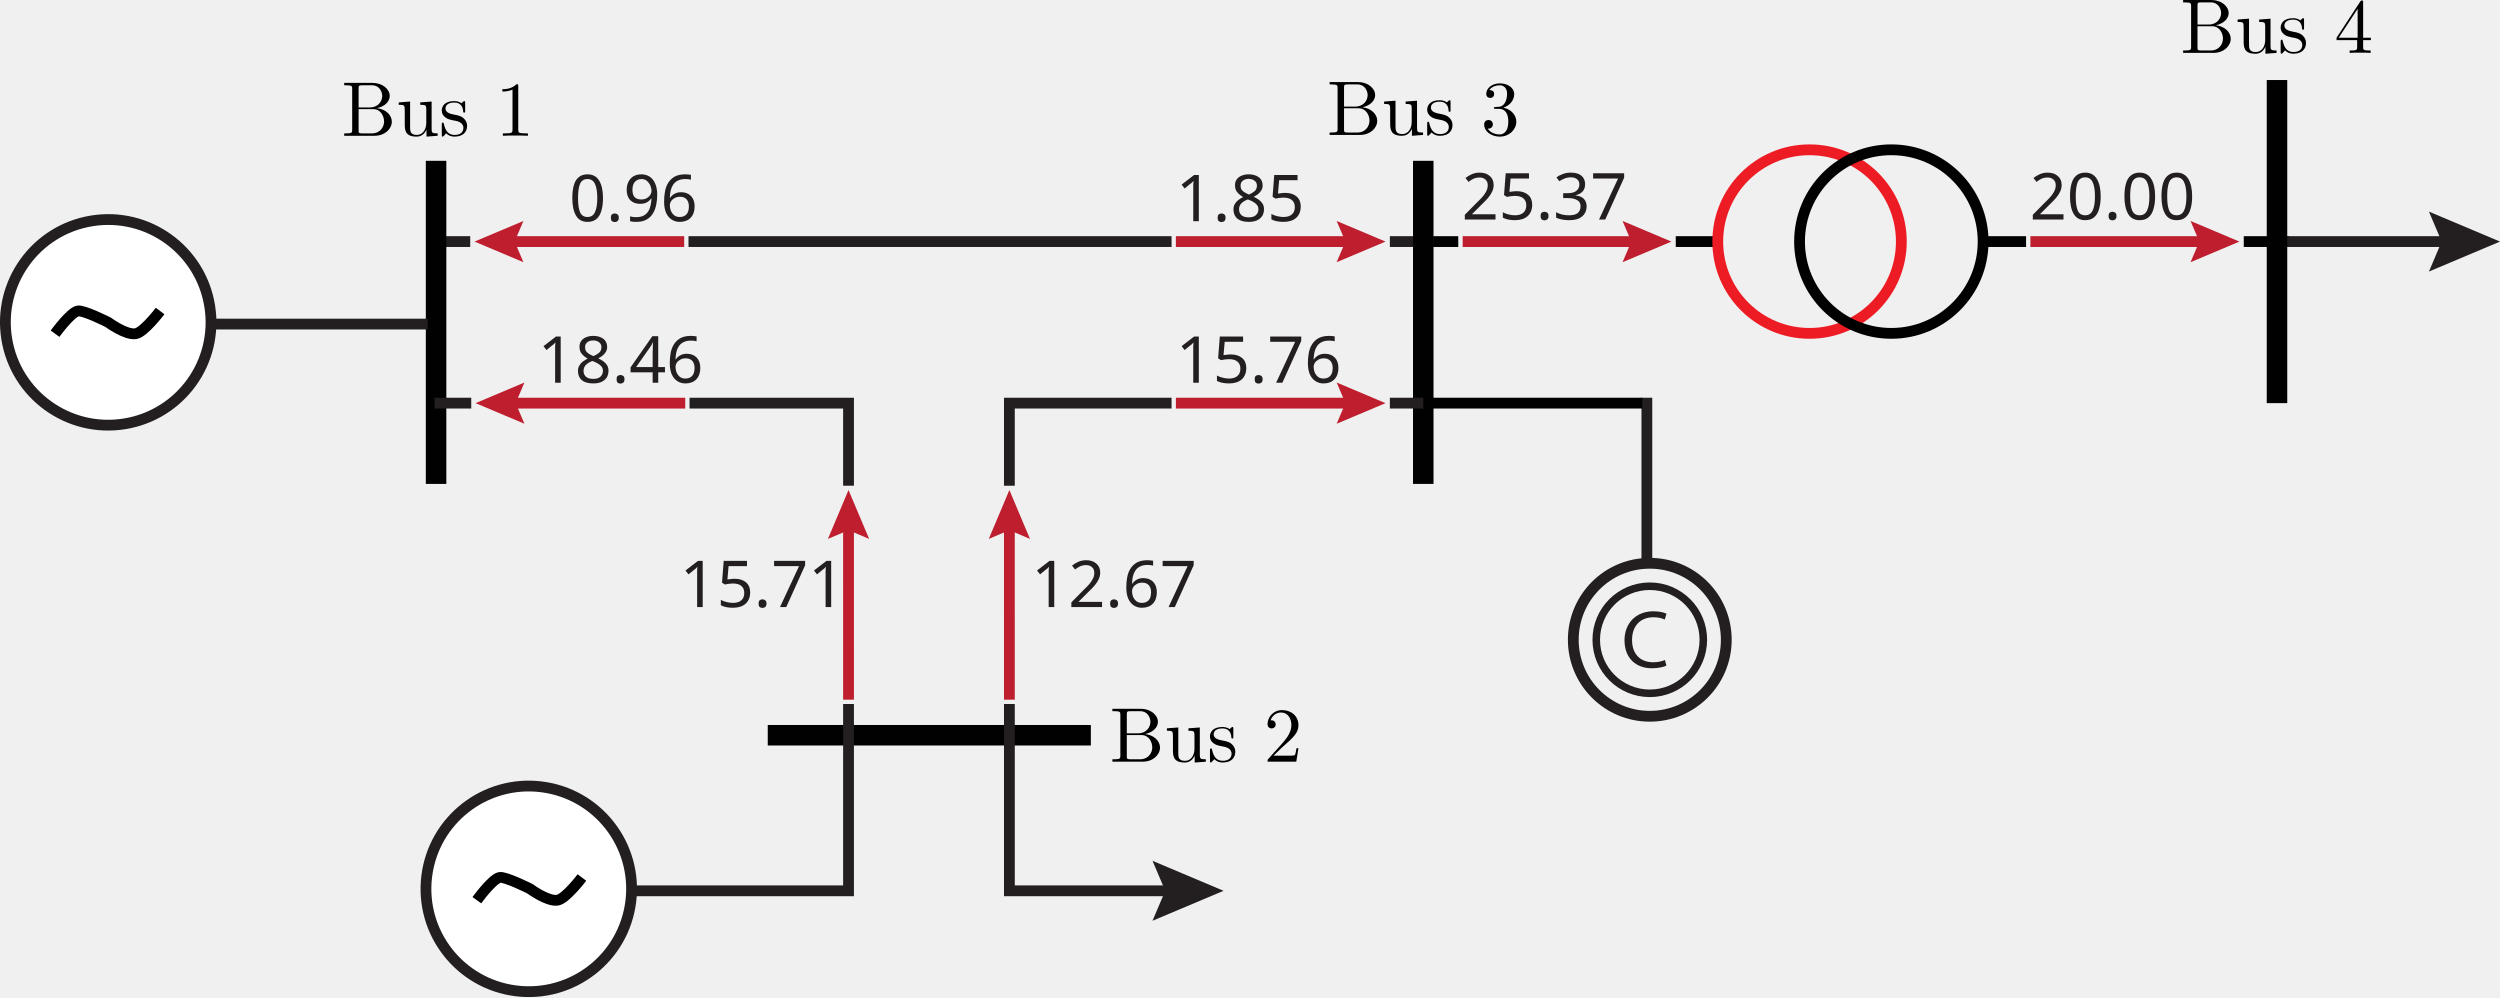
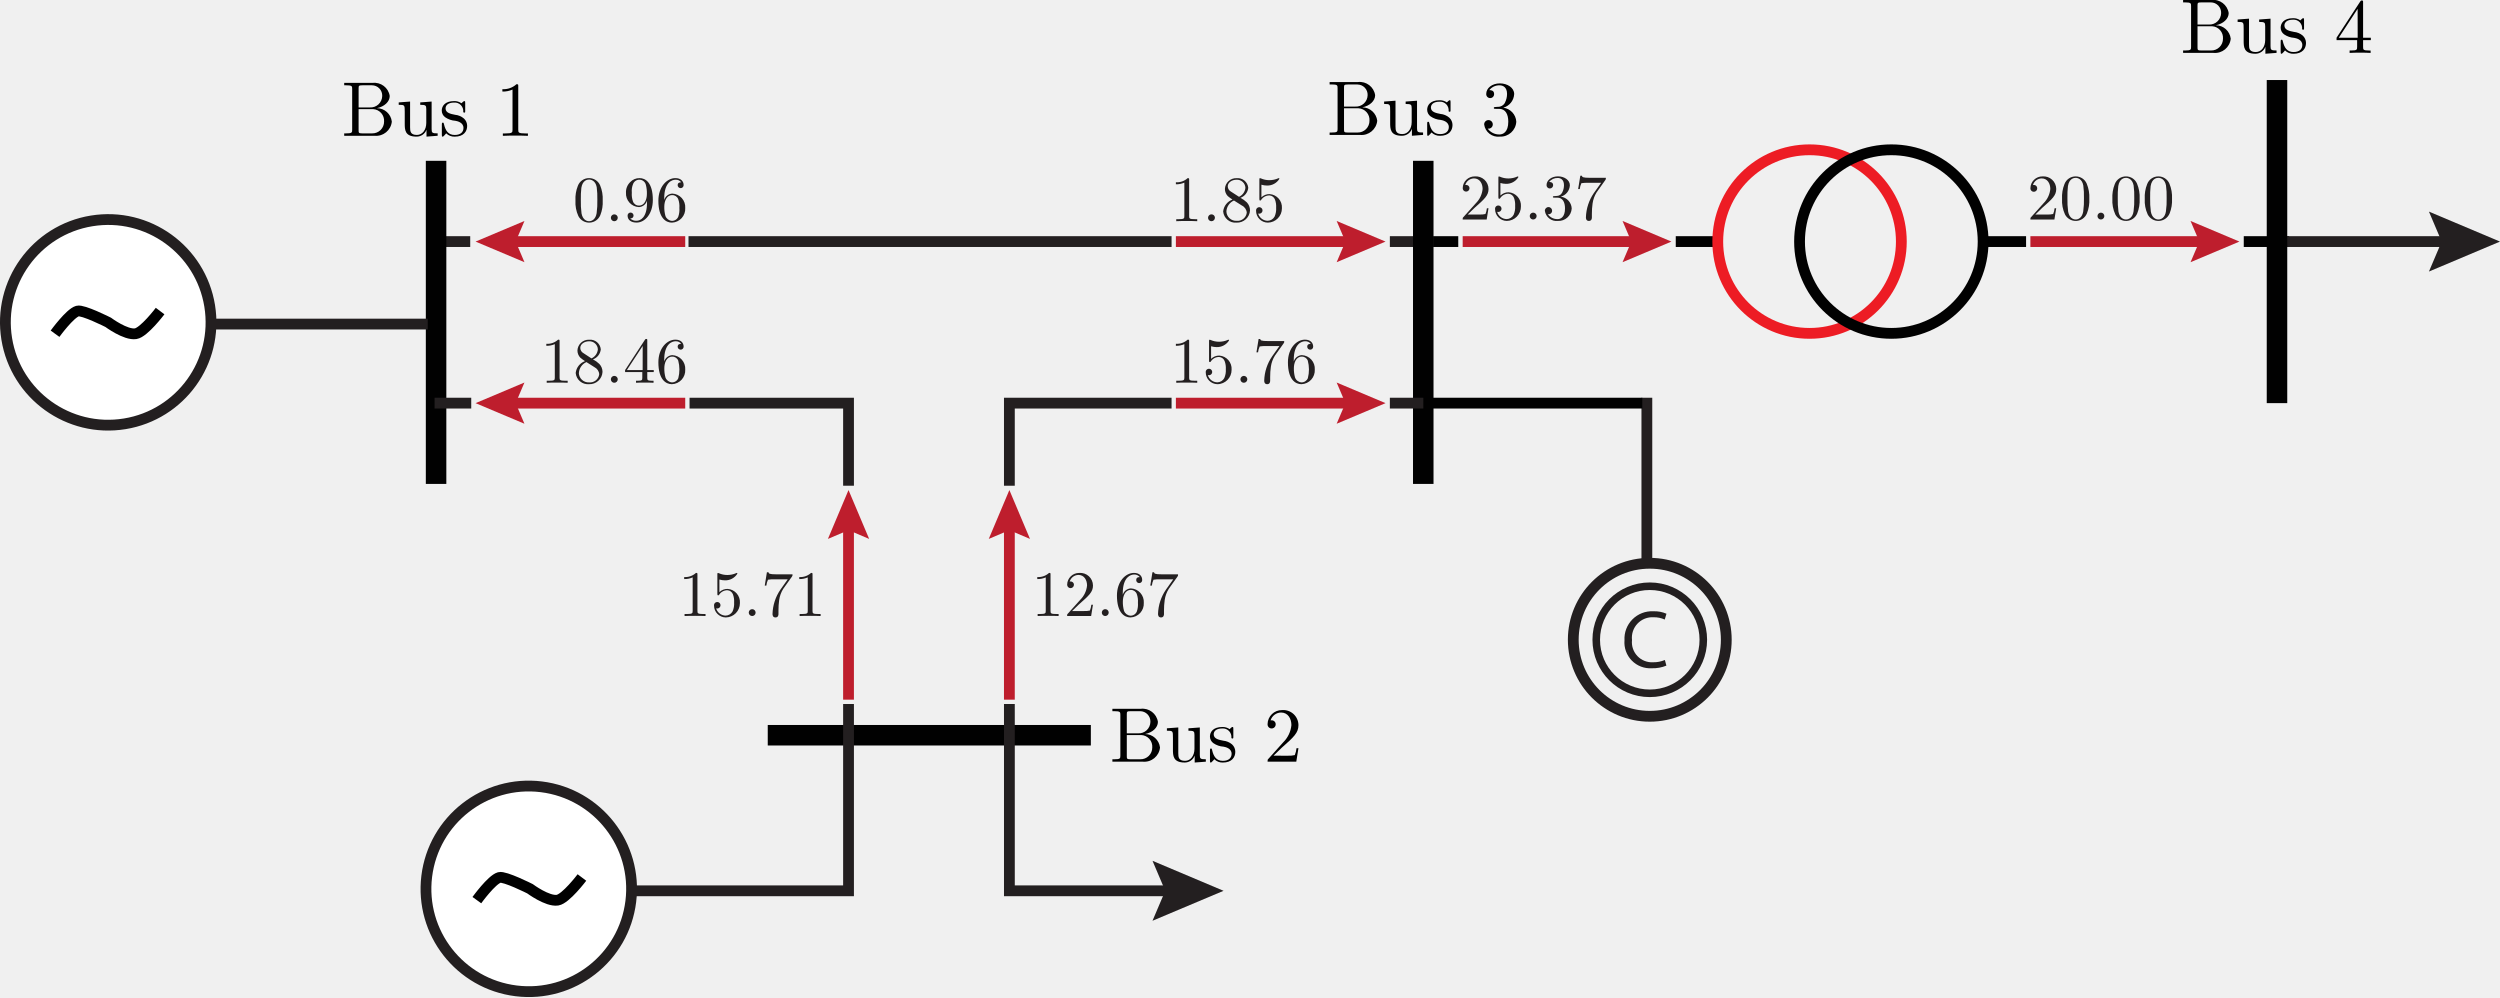
<svg xmlns="http://www.w3.org/2000/svg" id="Layer_1" data-name="Layer 1" viewBox="0 0 231.61 92.371">
  <defs>
-     <style>
-       .cls-1, .cls-2, .cls-3, .cls-4, .cls-5, .cls-6, .cls-7, .cls-8 {
-         stroke-miterlimit: 10;
-       }
- 
-       .cls-1, .cls-2, .cls-5, .cls-6, .cls-7, .cls-8 {
-         fill: none;
-       }
- 
-       .cls-1, .cls-3, .cls-7 {
-         stroke: #231f20;
-       }
- 
-       .cls-2 {
-         stroke: #000;
-       }
- 
-       .cls-3 {
-         fill: #fff;
-       }
- 
-       .cls-4 {
-         stroke: #be1e2d;
-       }
- 
-       .cls-4, .cls-9 {
-         fill: #be1e2d;
-       }
- 
-       .cls-5, .cls-8 {
-         stroke: #010101;
-       }
- 
-       .cls-6 {
-         stroke: #ed1c24;
-       }
- 
-       .cls-7 {
-         stroke-width: .7px;
-       }
- 
-       .cls-10 {
-         font-family: CMR10, 'CM R 10';
-         font-size: 6px;
-       }
- 
-       .cls-10, .cls-11 {
-         fill: #231f20;
-       }
- 
-       .cls-8 {
-         stroke-width: 1.9px;
-       }
-     </style>
+     <style>.cls-1,.cls-10,.cls-3,.cls-4,.cls-5,.cls-9{fill:none;}.cls-1,.cls-3{stroke:#010101;}.cls-1,.cls-10,.cls-2,.cls-3,.cls-4,.cls-5,.cls-7,.cls-9{stroke-miterlimit:10;}.cls-2{fill:#fff;}.cls-2,.cls-4,.cls-5{stroke:#231f20;}.cls-3{stroke-width:1.9px;}.cls-5{stroke-width:0.7px;}.cls-6{fill:#231f20;}.cls-7,.cls-8{fill:#be1e2d;}.cls-7{stroke:#be1e2d;}.cls-9{stroke:#000;}.cls-10{stroke:#ed1c24;}</style>
  </defs>
-   <line class="cls-5" x1="155.249" y1="22.381" x2="158.959" y2="22.381" />
-   <line class="cls-3" x1="128.762" y1="22.381" x2="131.861" y2="22.381" />
-   <line class="cls-3" x1="63.786" y1="22.381" x2="108.539" y2="22.381" />
-   <line class="cls-3" x1="40.917" y1="22.381" x2="43.563" y2="22.381" />
-   <line class="cls-8" x1="40.4" y1="14.898" x2="40.4" y2="44.832" />
-   <line class="cls-1" x1="43.657" y1="37.349" x2="40.263" y2="37.348" />
-   <polyline class="cls-1" points="78.611 44.999 78.611 37.349 63.882 37.349" />
-   <line class="cls-8" x1="71.127" y1="68.115" x2="101.061" y2="68.115" />
-   <line class="cls-8" x1="131.857" y1="14.898" x2="131.857" y2="44.832" />
-   <line class="cls-5" x1="132.765" y1="22.381" x2="135.099" y2="22.381" />
-   <line class="cls-5" x1="207.871" y1="22.381" x2="212.065" y2="22.381" />
-   <g>
-     <path d="m36.3,11.266c0,.674-.645,1.313-1.599,1.313h-2.812v-.222h.172c.553,0,.567-.079.567-.337v-3.781c0-.258-.014-.337-.567-.337h-.172v-.222h2.625c.933,0,1.593.588,1.593,1.212,0,.531-.495.99-1.191,1.127.796.086,1.384.624,1.384,1.248Zm-2.037-1.313c.796,0,1.148-.603,1.148-1.062,0-.38-.251-.99-.947-.99h-.89c-.337,0-.351.05-.351.287v1.765h1.04Zm1.32,1.306c0-.481-.301-1.148-1.011-1.148h-1.349v1.959c0,.237.014.287.351.287h.897c.739,0,1.112-.588,1.112-1.097Z" />
-     <path d="m38.588,12.658c-1.09,0-1.09-.653-1.09-1.212v-1.076c0-.638,0-.66-.56-.66v-.222l1.055-.08v2.382c0,.373.028.71.631.71.524,0,.868-.488.868-1.112v-1.278c0-.352-.058-.401-.56-.401v-.222l1.055-.08v2.548c0,.352.057.401.559.401v.222l-1.033.079v-.646c-.208.445-.524.646-.925.646Z" />
-     <path d="m41.235,10.857c-.194-.158-.309-.359-.309-.61,0-.401.273-.882,1.148-.882.108,0,.402,0,.675.201.028-.022.1-.086.122-.115.093-.086.108-.086.144-.086.079,0,.079.051.079.172v.725c0,.136,0,.172-.093.172-.014,0-.079,0-.086-.065-.014-.223-.05-.868-.839-.868-.617,0-.803.294-.803.546,0,.415.481.509.882.588.301.058.581.115.818.344.086.086.301.301.301.681,0,.517-.33.997-1.155.997-.151,0-.474-.007-.789-.308-.129.137-.129.15-.143.165-.136.137-.143.144-.179.144-.079,0-.079-.05-.079-.172v-.947c0-.129,0-.179.093-.179.072,0,.079.029.1.122.136.61.395,1.019.997,1.019.56,0,.811-.287.811-.652,0-.517-.588-.631-.746-.66-.516-.101-.717-.144-.947-.331Z" />
-     <path d="m48.013,12.012c0,.266.022.344.667.344h.23v.222c-.251-.021-.875-.021-1.162-.021s-.911,0-1.162.021v-.222h.229c.645,0,.667-.086.667-.344v-3.716c-.373.186-.796.186-.94.186v-.222c.23,0,.861,0,1.306-.459.165,0,.165.014.165.186v4.025Z" />
-   </g>
-   <line class="cls-1" x1="128.762" y1="37.348" x2="131.861" y2="37.348" />
-   <polyline class="cls-1" points="93.513 44.999 93.513 37.349 108.539 37.348" />
-   <line class="cls-1" x1="152.572" y1="36.848" x2="152.572" y2="51.85" />
-   <path class="cls-1" d="m159.93,59.271c0-3.915-3.174-7.087-7.087-7.087s-7.087,3.172-7.087,7.087,3.172,7.087,7.087,7.087,7.087-3.174,7.087-7.087Z" />
-   <path class="cls-7" d="m157.803,59.271c0-2.74-2.221-4.96-4.96-4.96s-4.96,2.22-4.96,4.96,2.221,4.96,4.96,4.96,4.96-2.222,4.96-4.96Z" />
-   <path class="cls-11" d="m154.381,61.667c-.243.121-.73.243-1.352.243-1.443,0-2.529-.912-2.529-2.59,0-1.603,1.087-2.689,2.674-2.689.638,0,1.041.137,1.215.228l-.16.539c-.25-.121-.607-.213-1.033-.213-1.2,0-1.997.767-1.997,2.111,0,1.254.721,2.059,1.967,2.059.403,0,.813-.084,1.079-.213l.137.524Z" />
-   <g>
-     <path d="m107.468,69.252c0,.674-.645,1.313-1.6,1.313h-2.812v-.223h.172c.553,0,.567-.079.567-.337v-3.781c0-.258-.014-.338-.567-.338h-.172v-.222h2.625c.933,0,1.593.589,1.593,1.212,0,.531-.495.99-1.191,1.127.796.087,1.384.624,1.384,1.249Zm-2.037-1.314c.796,0,1.148-.602,1.148-1.062,0-.38-.251-.99-.947-.99h-.889c-.337,0-.351.051-.351.287v1.765h1.04Zm1.32,1.306c0-.48-.301-1.147-1.011-1.147h-1.349v1.958c0,.237.014.287.351.287h.897c.739,0,1.112-.588,1.112-1.097Z" />
-     <path d="m109.756,70.644c-1.09,0-1.09-.653-1.09-1.212v-1.076c0-.639,0-.659-.56-.659v-.223l1.055-.079v2.381c0,.373.028.711.631.711.524,0,.868-.488.868-1.112v-1.277c0-.352-.058-.401-.56-.401v-.223l1.055-.079v2.547c0,.352.057.401.559.401v.223l-1.033.079v-.646c-.208.444-.524.646-.926.646Z" />
-     <path d="m112.403,68.843c-.194-.157-.309-.359-.309-.61,0-.402.273-.882,1.148-.882.108,0,.402,0,.675.2.028-.021.1-.086.122-.115.093-.086.107-.086.143-.086.079,0,.079.05.079.172v.724c0,.136,0,.172-.093.172-.014,0-.079,0-.086-.065-.014-.222-.05-.868-.84-.868-.617,0-.803.294-.803.545,0,.416.481.509.883.588.301.057.581.115.818.344.086.086.301.302.301.682,0,.516-.33.997-1.155.997-.151,0-.474-.007-.789-.309-.129.136-.129.151-.143.165-.136.136-.143.143-.179.143-.079,0-.079-.05-.079-.172v-.947c0-.129,0-.179.094-.179.072,0,.079.029.1.122.136.61.395,1.019.997,1.019.56,0,.811-.288.811-.653,0-.517-.588-.631-.746-.66-.516-.1-.717-.143-.947-.33Z" />
-     <path d="m119.275,70.012c.158,0,.631,0,.681-.058.072-.108.122-.423.158-.638h.179l-.201,1.249h-2.662c0-.172,0-.187.079-.266l1.377-1.535c.394-.445.753-1.012.753-1.586,0-.588-.308-1.169-.961-1.169-.416,0-.804.265-.968.731.021-.007.036-.007.093-.007.251,0,.38.187.38.373,0,.294-.251.38-.373.38-.021,0-.38,0-.38-.402,0-.639.531-1.299,1.342-1.299.875,0,1.521.574,1.521,1.392,0,.717-.43,1.105-1.549,2.095l-.76.739h1.291Z" />
-   </g>
-   <g>
-     <path d="m127.593,11.187c0,.675-.645,1.313-1.6,1.313h-2.812v-.223h.172c.553,0,.567-.079.567-.337v-3.781c0-.257-.014-.337-.567-.337h-.172v-.222h2.625c.933,0,1.593.588,1.593,1.212,0,.531-.495.99-1.191,1.126.796.086,1.384.624,1.384,1.248Zm-2.037-1.313c.796,0,1.148-.603,1.148-1.062,0-.38-.251-.99-.947-.99h-.889c-.337,0-.351.05-.351.287v1.765h1.04Zm1.32,1.306c0-.481-.301-1.147-1.011-1.147h-1.349v1.958c0,.237.014.287.351.287h.897c.739,0,1.112-.589,1.112-1.098Z" />
-     <path d="m129.881,12.579c-1.09,0-1.09-.653-1.09-1.212v-1.077c0-.638,0-.66-.56-.66v-.222l1.055-.079v2.381c0,.373.028.711.631.711.524,0,.868-.488.868-1.112v-1.277c0-.352-.058-.402-.56-.402v-.222l1.055-.079v2.547c0,.352.057.402.559.402v.223l-1.033.079v-.646c-.208.444-.524.646-.926.646Z" />
-     <path d="m132.528,10.778c-.194-.158-.309-.359-.309-.609,0-.402.273-.883,1.148-.883.108,0,.402,0,.675.201.028-.021.1-.086.122-.115.093-.086.108-.086.143-.086.079,0,.079.051.079.173v.724c0,.136,0,.172-.093.172-.014,0-.079,0-.086-.065-.014-.223-.05-.868-.84-.868-.617,0-.803.294-.803.546,0,.416.481.509.882.588.301.058.581.115.818.345.086.086.301.301.301.682,0,.516-.33.997-1.155.997-.151,0-.473-.007-.789-.309-.129.136-.129.151-.143.165-.136.136-.143.144-.179.144-.079,0-.079-.051-.079-.172v-.947c0-.13,0-.179.094-.179.072,0,.079.029.1.122.136.61.395,1.02.997,1.02.56,0,.811-.288.811-.653,0-.517-.589-.632-.746-.66-.516-.1-.717-.143-.947-.331Z" />
-     <path d="m140.476,11.274c0,.732-.653,1.384-1.528,1.384-.782,0-1.449-.474-1.449-1.126,0-.316.23-.416.402-.416.208,0,.402.144.402.402,0,.273-.223.43-.474.394.251.423.789.545,1.098.545.316,0,.811-.208.811-1.183,0-.703-.265-1.191-.854-1.191h-.315c-.122,0-.172,0-.172-.079,0-.072.05-.079.108-.086.05,0,.223-.014.28-.021.179-.007.423-.029.638-.373.187-.316.201-.732.201-.818,0-.645-.394-.803-.689-.803-.258,0-.732.093-.954.444.108,0,.445,0,.445.359,0,.208-.143.366-.366.366-.208,0-.366-.136-.366-.373,0-.546.545-.976,1.27-.976.689,0,1.32.402,1.32.99,0,.567-.416,1.069-1.004,1.263.746.15,1.198.71,1.198,1.299Z" />
-   </g>
-   <text class="cls-10" transform="translate(52.724 20.494)">
-     <tspan x="0" y="0">0.96</tspan>
-   </text>
-   <g>
-     <line class="cls-4" x1="63.386" y1="22.382" x2="47.156" y2="22.382" />
-     <polygon class="cls-9" points="48.492 24.292 47.679 22.382 48.492 20.471 43.963 22.381 48.492 24.292" />
-   </g>
-   <g>
-     <line class="cls-4" x1="108.938" y1="22.382" x2="125.168" y2="22.382" />
-     <polygon class="cls-9" points="123.832 24.292 124.645 22.382 123.832 20.471 128.361 22.382 123.832 24.292" />
-   </g>
-   <text class="cls-10" transform="translate(108.939 20.494)">
-     <tspan x="0" y="0">1.85</tspan>
-   </text>
-   <text class="cls-10" transform="translate(49.82 35.461)">
-     <tspan x="0" y="0">18.46</tspan>
-   </text>
-   <g>
-     <line class="cls-4" x1="63.482" y1="37.349" x2="47.25" y2="37.349" />
-     <polygon class="cls-9" points="48.586 39.258 47.773 37.349 48.586 35.438 44.057 37.349 48.586 39.258" />
-   </g>
-   <g>
-     <line class="cls-4" x1="78.611" y1="64.822" x2="78.61" y2="48.592" />
-     <polygon class="cls-9" points="76.701 49.928 78.61 49.115 80.522 49.928 78.61 45.399 76.701 49.928" />
-   </g>
-   <text class="cls-10" transform="translate(62.976 56.244)">
-     <tspan x="0" y="0">15.71</tspan>
-   </text>
-   <g>
-     <line class="cls-4" x1="93.513" y1="64.822" x2="93.512" y2="48.592" />
-     <polygon class="cls-9" points="91.603 49.928 93.512 49.115 95.423 49.928 93.512 45.399 91.603 49.928" />
-   </g>
-   <text class="cls-10" transform="translate(95.544 56.244)">
-     <tspan x="0" y="0">12.67</tspan>
-   </text>
-   <g>
-     <line class="cls-4" x1="108.938" y1="37.349" x2="125.168" y2="37.349" />
-     <polygon class="cls-9" points="123.832 39.258 124.646 37.349 123.832 35.438 128.361 37.349 123.832 39.258" />
-   </g>
-   <text class="cls-10" transform="translate(108.938 35.461)">
-     <tspan x="0" y="0">15.76</tspan>
-   </text>
-   <text class="cls-10" transform="translate(135.425 20.336)">
-     <tspan x="0" y="0">25.37</tspan>
-   </text>
-   <g>
-     <line class="cls-4" x1="135.508" y1="22.382" x2="151.655" y2="22.382" />
-     <polygon class="cls-9" points="150.319 24.292 151.132 22.382 150.319 20.471 154.848 22.381 150.319 24.292" />
-   </g>
-   <text class="cls-10" transform="translate(188.046 20.336)">
-     <tspan x="0" y="0">20.00</tspan>
-   </text>
-   <g>
-     <line class="cls-4" x1="188.104" y1="22.382" x2="204.276" y2="22.382" />
-     <polygon class="cls-9" points="202.94 24.292 203.754 22.382 202.94 20.471 207.47 22.381 202.94 24.292" />
-   </g>
-   <line class="cls-5" x1="183.593" y1="22.381" x2="187.704" y2="22.381" />
-   <circle class="cls-3" cx="10.024" cy="29.865" r="9.524" transform="translate(-4.668 1.998) rotate(-9.245)" />
-   <path class="cls-2" d="m14.833,28.813s-1.502,1.987-2.266,2.103c-.93.142-2.546-1.058-2.546-1.058,0,0-2.345-1.184-2.837-1.045-.712.202-2.084,2.103-2.084,2.103" />
-   <polyline class="cls-3" points="19.784 30.023 21.854 30.023 37.676 30.023 39.627 30.023" />
-   <circle class="cls-3" cx="48.987" cy="82.346" r="9.524" transform="translate(-38.738 120.881) rotate(-82.966)" />
-   <path class="cls-2" d="m53.912,81.295s-1.502,1.987-2.266,2.103c-.93.142-2.546-1.058-2.546-1.058,0,0-2.345-1.184-2.837-1.045-.712.201-2.084,2.103-2.084,2.103" />
-   <polyline class="cls-1" points="58.769 82.528 60.784 82.528 76.188 82.528 78.611 82.528 78.611 67.561 78.611 65.222" />
-   <g>
-     <polyline class="cls-1" points="108.878 82.527 107.174 82.527 94.902 82.528 93.514 82.528 93.514 67.561 93.513 65.222" />
-     <polygon class="cls-11" points="106.773 79.749 107.952 82.527 106.771 85.304 113.356 82.528 106.773 79.749" />
-   </g>
-   <polyline class="cls-5" points="132.306 37.349 134.39 37.349 150.309 37.348 152.148 37.348" />
-   <g>
-     <g>
-       <polyline class="cls-1" points="227.132 22.381 225.394 22.381 213.155 22.381 211.767 22.381" />
-       <polygon class="cls-11" points="225.026 19.604 226.206 22.381 225.026 25.158 231.61 22.381 225.026 19.604" />
-     </g>
-     <line class="cls-8" x1="210.95" y1="7.414" x2="210.95" y2="37.348" />
-     <g>
-       <circle class="cls-6" cx="167.644" cy="22.381" r="8.504" />
-       <circle class="cls-5" cx="175.221" cy="22.381" r="8.504" />
-     </g>
-     <g>
-       <path d="m206.664,3.587c0,.674-.645,1.313-1.599,1.313h-2.812v-.223h.172c.553,0,.567-.079.567-.337V.56c0-.258-.014-.337-.567-.337h-.172v-.222h2.625c.933,0,1.593.588,1.593,1.212,0,.531-.495.99-1.19,1.127.796.086,1.384.624,1.384,1.249Zm-2.038-1.314c.797,0,1.148-.603,1.148-1.062,0-.38-.251-.99-.947-.99h-.889c-.337,0-.351.051-.351.287v1.765h1.04Zm1.32,1.306c0-.48-.302-1.148-1.012-1.148h-1.349v1.958c0,.237.014.287.351.287h.896c.739,0,1.112-.588,1.112-1.097Z" />
-       <path d="m208.952,4.979c-1.09,0-1.09-.653-1.09-1.212v-1.076c0-.639,0-.66-.56-.66v-.223l1.055-.079v2.382c0,.373.028.711.631.711.524,0,.868-.488.868-1.112v-1.277c0-.352-.058-.401-.56-.401v-.223l1.055-.079v2.547c0,.352.058.401.56.401v.223l-1.033.079v-.646c-.208.444-.524.646-.926.646Z" />
-       <path d="m211.599,3.178c-.194-.158-.309-.359-.309-.61,0-.402.273-.882,1.147-.882.108,0,.402,0,.675.2.028-.021.1-.086.122-.115.093-.086.108-.086.143-.086.079,0,.079.05.079.172v.724c0,.136,0,.172-.093.172-.015,0-.079,0-.086-.065-.014-.222-.05-.868-.84-.868-.617,0-.803.294-.803.545,0,.416.48.509.882.588.301.057.581.115.818.344.086.086.301.302.301.682,0,.516-.33.997-1.154.997-.151,0-.474-.007-.79-.309-.129.136-.129.151-.143.165-.136.136-.143.144-.179.144-.079,0-.079-.05-.079-.172v-.947c0-.129,0-.179.093-.179.072,0,.079.029.1.122.136.61.395,1.019.998,1.019.56,0,.811-.288.811-.653,0-.517-.588-.631-.747-.66-.516-.1-.717-.143-.946-.33Z" />
-       <path d="m216.469,3.716v-.222l2.203-3.364c.057-.087.079-.087.143-.087.115,0,.115.043.115.187v3.264h.717v.222h-.717v.624c0,.258.015.337.546.337h.15v.223c-.295-.022-.674-.022-.976-.022s-.674,0-.968.022v-.223h.15c.531,0,.545-.079.545-.337v-.624h-1.908Zm1.952-2.898l-1.751,2.676h1.751V.818Z" />
-     </g>
-   </g>
+   <line class="cls-1" x1="155.249" y1="22.381" x2="158.959" y2="22.381" />
+   <line class="cls-2" x1="128.762" y1="22.381" x2="131.861" y2="22.381" />
+   <line class="cls-2" x1="63.786" y1="22.381" x2="108.539" y2="22.381" />
+   <path class="cls-2" d="M73.653,23.464" transform="translate(-1.125 -1.082)" />
+   <path class="cls-2" d="M62.1,23.464" transform="translate(-1.125 -1.082)" />
+   <line class="cls-2" x1="40.917" y1="22.381" x2="43.563" y2="22.381" />
+   <line class="cls-3" x1="40.4" y1="14.898" x2="40.4" y2="44.832" />
+   <line class="cls-4" x1="43.657" y1="37.349" x2="40.263" y2="37.348" />
+   <polyline class="cls-4" points="78.611 44.999 78.611 37.349 63.882 37.349" />
+   <line class="cls-3" x1="71.127" y1="68.115" x2="101.061" y2="68.115" />
+   <line class="cls-3" x1="131.857" y1="14.898" x2="131.857" y2="44.832" />
+   <line class="cls-1" x1="132.765" y1="22.381" x2="135.099" y2="22.381" />
+   <line class="cls-1" x1="207.871" y1="22.381" x2="212.065" y2="22.381" />
+   <path d="M37.425,12.349a1.466,1.466,0,0,1-1.6,1.312H33.013v-.222h.172c.553,0,.567-.079.567-.337V9.321c0-.258-.014-.337-.567-.337h-.172V8.762h2.626a1.44,1.44,0,0,1,1.592,1.212c0,.531-.5.99-1.19,1.127A1.407,1.407,0,0,1,37.425,12.349Zm-2.037-1.313a1.083,1.083,0,0,0,1.148-1.062.953.953,0,0,0-.947-.99H34.7c-.337,0-.352.05-.352.287v1.765Zm1.32,1.306A1.076,1.076,0,0,0,35.7,11.193H34.347v1.959c0,.237.015.287.352.287h.9A1.084,1.084,0,0,0,36.708,12.342Z" transform="translate(-1.125 -1.082)" />
+   <path d="M39.713,13.74c-1.091,0-1.091-.652-1.091-1.212V11.452c0-.638,0-.66-.559-.66V10.57l1.054-.08v2.382c0,.373.029.711.632.711.523,0,.868-.488.868-1.112V11.193c0-.351-.058-.4-.56-.4V10.57l1.055-.08v2.548c0,.351.057.4.559.4v.222l-1.033.079V13.1A.978.978,0,0,1,39.713,13.74Z" transform="translate(-1.125 -1.082)" />
+   <path d="M42.36,11.939a.762.762,0,0,1-.309-.609c0-.4.273-.883,1.148-.883a1.1,1.1,0,0,1,.674.2A.881.881,0,0,0,44,10.534c.094-.087.108-.087.144-.087.079,0,.079.051.079.173v.725c0,.135,0,.172-.094.172a.077.077,0,0,1-.086-.065.791.791,0,0,0-.839-.868c-.617,0-.8.294-.8.545,0,.416.481.509.883.588a1.467,1.467,0,0,1,.818.345.925.925,0,0,1,.3.681c0,.517-.33,1-1.155,1a1.071,1.071,0,0,1-.789-.308,2.14,2.14,0,0,0-.144.165c-.136.136-.143.143-.179.143-.079,0-.079-.05-.079-.171v-.948c0-.129,0-.179.093-.179.072,0,.079.029.1.122.136.609.394,1.019,1,1.019.56,0,.811-.287.811-.653,0-.517-.589-.631-.747-.66A1.875,1.875,0,0,1,42.36,11.939Z" transform="translate(-1.125 -1.082)" />
+   <path d="M49.138,13.1c0,.265.022.344.667.344h.23v.222c-.251-.021-.875-.021-1.162-.021s-.911,0-1.162.021v-.222h.229c.646,0,.667-.086.667-.344V9.379a2.153,2.153,0,0,1-.94.186V9.343a1.773,1.773,0,0,0,1.306-.459c.165,0,.165.014.165.186Z" transform="translate(-1.125 -1.082)" />
+   <line class="cls-4" x1="128.762" y1="37.348" x2="131.861" y2="37.348" />
+   <polyline class="cls-4" points="93.513 44.999 93.513 37.349 108.539 37.348" />
+   <line class="cls-4" x1="152.572" y1="36.848" x2="152.572" y2="51.85" />
+   <path class="cls-4" d="M161.055,60.353a7.088,7.088,0,1,0-7.088,7.088A7.087,7.087,0,0,0,161.055,60.353Z" transform="translate(-1.125 -1.082)" />
+   <path class="cls-5" d="M158.927,60.353a4.96,4.96,0,1,0-4.96,4.96A4.959,4.959,0,0,0,158.927,60.353Z" transform="translate(-1.125 -1.082)" />
+   <path class="cls-6" d="M155.505,62.749a3.288,3.288,0,0,1-1.352.243,2.393,2.393,0,0,1-2.529-2.59,2.548,2.548,0,0,1,2.674-2.689,2.734,2.734,0,0,1,1.215.228l-.16.539a2.4,2.4,0,0,0-1.033-.213,1.9,1.9,0,0,0-2,2.112,1.86,1.86,0,0,0,1.966,2.058,2.65,2.65,0,0,0,1.08-.212Z" transform="translate(-1.125 -1.082)" />
+   <path d="M108.593,70.334a1.466,1.466,0,0,1-1.6,1.313h-2.812v-.223h.172c.553,0,.567-.078.567-.337v-3.78c0-.258-.014-.338-.567-.338h-.172v-.222h2.626a1.44,1.44,0,0,1,1.592,1.212c0,.531-.5.99-1.19,1.127A1.408,1.408,0,0,1,108.593,70.334Zm-2.037-1.313a1.083,1.083,0,0,0,1.148-1.062.954.954,0,0,0-.947-.99h-.89c-.337,0-.351.051-.351.287v1.765Zm1.32,1.306a1.075,1.075,0,0,0-1.012-1.148h-1.348v1.958c0,.237.014.287.351.287h.9A1.084,1.084,0,0,0,107.876,70.327Z" transform="translate(-1.125 -1.082)" />
+   <path d="M110.881,71.726c-1.09,0-1.09-.653-1.09-1.212V69.437c0-.638,0-.659-.56-.659v-.223l1.055-.079v2.381c0,.374.028.711.631.711.523,0,.868-.488.868-1.112V69.179c0-.351-.058-.4-.56-.4v-.223l1.055-.079v2.547c0,.351.057.4.559.4v.223l-1.033.079V71.08A.978.978,0,0,1,110.881,71.726Z" transform="translate(-1.125 -1.082)" />
+   <path d="M113.528,69.925a.762.762,0,0,1-.309-.609c0-.4.273-.883,1.148-.883a1.1,1.1,0,0,1,.674.2.887.887,0,0,0,.122-.115c.094-.086.108-.086.144-.086.079,0,.079.05.079.172v.725c0,.136,0,.172-.094.172a.077.077,0,0,1-.086-.065.79.79,0,0,0-.839-.867c-.617,0-.8.293-.8.544,0,.417.481.51.883.589a1.466,1.466,0,0,1,.818.344.925.925,0,0,1,.3.682c0,.516-.33,1-1.155,1a1.069,1.069,0,0,1-.789-.309,2.14,2.14,0,0,0-.144.165c-.136.137-.143.144-.179.144-.079,0-.079-.05-.079-.172v-.947c0-.129,0-.18.093-.18.072,0,.079.029.1.123.136.609.394,1.018,1,1.018.56,0,.811-.287.811-.653,0-.517-.589-.631-.747-.66A1.867,1.867,0,0,1,113.528,69.925Z" transform="translate(-1.125 -1.082)" />
+   <path d="M120.4,71.094a2.351,2.351,0,0,0,.681-.057,2.356,2.356,0,0,0,.158-.639h.179l-.2,1.249h-2.661c0-.172,0-.187.079-.266l1.377-1.535a2.567,2.567,0,0,0,.753-1.585c0-.589-.308-1.169-.961-1.169a1.033,1.033,0,0,0-.968.731.274.274,0,0,1,.093-.007.363.363,0,0,1,.38.373.377.377,0,1,1-.753-.022,1.325,1.325,0,0,1,1.341-1.3,1.409,1.409,0,0,1,1.521,1.392c0,.717-.43,1.105-1.549,2.095l-.761.738Z" transform="translate(-1.125 -1.082)" />
+   <path d="M128.718,12.269a1.468,1.468,0,0,1-1.6,1.314h-2.812V13.36h.172c.552,0,.566-.079.566-.337V9.242c0-.258-.014-.337-.566-.337h-.172V8.683h2.625A1.44,1.44,0,0,1,128.524,9.9c0,.531-.5.99-1.191,1.126A1.41,1.41,0,0,1,128.718,12.269Zm-2.038-1.313A1.081,1.081,0,0,0,127.828,9.9a.953.953,0,0,0-.947-.99h-.889c-.338,0-.352.05-.352.287v1.764ZM128,12.262a1.074,1.074,0,0,0-1.011-1.147H125.64v1.958c0,.237.014.287.352.287h.9A1.085,1.085,0,0,0,128,12.262Z" transform="translate(-1.125 -1.082)" />
+   <path d="M131.005,13.661c-1.09,0-1.09-.652-1.09-1.212V11.373c0-.639,0-.661-.56-.661V10.49l1.055-.078v2.381c0,.373.029.711.631.711.524,0,.868-.488.868-1.112V11.115c0-.352-.057-.4-.559-.4V10.49l1.054-.078v2.546c0,.352.058.4.56.4v.223l-1.033.078v-.645A.98.98,0,0,1,131.005,13.661Z" transform="translate(-1.125 -1.082)" />
+   <path d="M133.652,11.86a.764.764,0,0,1-.309-.609c0-.4.273-.883,1.148-.883a1.106,1.106,0,0,1,.675.2.945.945,0,0,0,.122-.115c.093-.086.108-.086.143-.086.079,0,.079.051.079.173v.724c0,.137,0,.172-.093.172-.014,0-.079,0-.086-.064a.792.792,0,0,0-.84-.869c-.617,0-.8.294-.8.546,0,.416.481.509.882.588a1.46,1.46,0,0,1,.818.344.925.925,0,0,1,.3.682c0,.516-.329,1-1.154,1a1.074,1.074,0,0,1-.79-.308,1.521,1.521,0,0,0-.143.165c-.137.136-.144.143-.179.143-.08,0-.08-.05-.08-.172v-.947c0-.129,0-.179.094-.179.072,0,.079.029.1.121.137.611.395,1.02,1,1.02.559,0,.81-.288.81-.653,0-.517-.588-.632-.746-.661A1.866,1.866,0,0,1,133.652,11.86Z" transform="translate(-1.125 -1.082)" />
+   <path d="M141.6,12.356a1.463,1.463,0,0,1-1.528,1.384,1.309,1.309,0,0,1-1.449-1.126.4.4,0,1,1,.8-.014.393.393,0,0,1-.474.394,1.306,1.306,0,0,0,1.1.545c.315,0,.81-.208.81-1.183,0-.7-.265-1.191-.854-1.191h-.315c-.122,0-.172,0-.172-.079s.05-.08.107-.087.223-.014.28-.021a.7.7,0,0,0,.639-.373,1.8,1.8,0,0,0,.2-.818c0-.645-.394-.8-.688-.8a1.164,1.164,0,0,0-.955.445c.108,0,.445,0,.445.358a.366.366,0,1,1-.731-.007c0-.545.545-.976,1.269-.976.689,0,1.321.4,1.321.99a1.383,1.383,0,0,1-1.005,1.263A1.383,1.383,0,0,1,141.6,12.356Z" transform="translate(-1.125 -1.082)" />
+   <path class="cls-6" d="M56.741,21.013a1.121,1.121,0,0,1-2.032.09,3.039,3.039,0,0,1-.271-1.445,3.193,3.193,0,0,1,.223-1.362,1.1,1.1,0,0,1,1.043-.713,1.111,1.111,0,0,1,1.019.671,3.214,3.214,0,0,1,.24,1.4A3.194,3.194,0,0,1,56.741,21.013Zm-.342-.186a7.419,7.419,0,0,0,.066-1.241,7.5,7.5,0,0,0-.059-1.17c-.114-.593-.51-.7-.708-.7-.15,0-.6.053-.714.767a8.048,8.048,0,0,0-.048,1.1A8.051,8.051,0,0,0,55,20.851c.107.576.461.726.7.726C55.967,21.577,56.309,21.4,56.4,20.827Z" transform="translate(-1.125 -1.082)" />
+   <path class="cls-6" d="M58.039,21.577a.318.318,0,1,1,.317-.318A.32.32,0,0,1,58.039,21.577Z" transform="translate(-1.125 -1.082)" />
+   <path class="cls-6" d="M60.318,20.269a1.26,1.26,0,0,1-1.2-1.337,1.283,1.283,0,0,1,.384-.972,1.16,1.16,0,0,1,.881-.377c.534,0,1.223.408,1.223,2.02,0,1.29-.731,2.1-1.505,2.1-.51,0-.834-.245-.834-.647a.276.276,0,1,1,.552-.012c0,.1-.048.276-.312.276a.781.781,0,0,0,.588.215c.348,0,.972-.275.972-1.678V19.67A.82.82,0,0,1,60.318,20.269Zm.737-1.217a2.987,2.987,0,0,0-.095-.846.621.621,0,0,0-1.175-.1,1.689,1.689,0,0,0-.126.828,1.965,1.965,0,0,0,.107.815.578.578,0,0,0,.558.378C60.852,20.131,61.055,19.55,61.055,19.052Z" transform="translate(-1.125 -1.082)" />
+   <path class="cls-6" d="M63.408,19.016a1.257,1.257,0,0,1,1.2,1.337,1.282,1.282,0,0,1-1.235,1.355c-.558,0-1.253-.425-1.253-2.026,0-1.326.809-2.1,1.577-2.1.5,0,.762.288.762.647a.276.276,0,1,1-.552.013c0-.27.239-.27.33-.27a.618.618,0,0,0-.528-.24c-.306,0-1.049.216-1.049,1.733v.144A.828.828,0,0,1,63.408,19.016Zm.557,2.135a1.983,1.983,0,0,0,.1-.8,1.979,1.979,0,0,0-.108-.821.579.579,0,0,0-.558-.372c-.54,0-.731.6-.731,1.067a2.952,2.952,0,0,0,.107.87.69.69,0,0,0,.594.449A.624.624,0,0,0,63.965,21.151Z" transform="translate(-1.125 -1.082)" />
+   <line class="cls-7" x1="63.482" y1="22.382" x2="47.253" y2="22.382" />
+   <polygon class="cls-8" points="48.589 24.292 47.775 22.382 48.589 20.471 44.059 22.381 48.589 24.292" />
+   <line class="cls-7" x1="108.938" y1="22.382" x2="125.168" y2="22.382" />
+   <polygon class="cls-8" points="123.832 24.292 124.645 22.382 123.832 20.471 128.361 22.382 123.832 24.292" />
+   <path class="cls-6" d="M111.292,21.1c0,.222.018.288.557.288h.193v.186c-.21-.018-.732-.018-.972-.018s-.762,0-.972.018V21.39h.193c.54,0,.557-.072.557-.288V18a1.793,1.793,0,0,1-.785.156v-.186a1.482,1.482,0,0,0,1.091-.384c.138,0,.138.012.138.156Z" transform="translate(-1.125 -1.082)" />
+   <path class="cls-6" d="M113.363,21.576a.318.318,0,1,1,.317-.318A.32.32,0,0,1,113.363,21.576Z" transform="translate(-1.125 -1.082)" />
+   <path class="cls-6" d="M116.637,19.831a1.08,1.08,0,0,1,.294.738,1.2,1.2,0,0,1-1.247,1.139,1.144,1.144,0,0,1-1.241-1.037,1.324,1.324,0,0,1,.863-1.1,3.887,3.887,0,0,1-.437-.323.96.96,0,0,1-.264-.66,1.042,1.042,0,0,1,1.085-1,.99.99,0,0,1,1.079.894,1.11,1.11,0,0,1-.726.929A2.506,2.506,0,0,1,116.637,19.831Zm-1.894.84a.9.9,0,0,0,.947.869.863.863,0,0,0,.941-.755.8.8,0,0,0-.449-.66l-.738-.468A1.175,1.175,0,0,0,114.743,20.671Zm1.169-1.356a1.016,1.016,0,0,0,.593-.839.781.781,0,0,0-.821-.744c-.426,0-.815.252-.815.618a.556.556,0,0,0,.3.485Z" transform="translate(-1.125 -1.082)" />
+   <path class="cls-6" d="M118.576,21.708a1.1,1.1,0,0,1-1.085-1.1.3.3,0,1,1,.294.269.3.3,0,0,1-.1-.011.934.934,0,0,0,.881.671.751.751,0,0,0,.642-.39,1.74,1.74,0,0,0,.144-.821,1.863,1.863,0,0,0-.108-.756.588.588,0,0,0-.51-.384.9.9,0,0,0-.774.42c-.024.036-.036.054-.078.054-.084,0-.084-.048-.084-.156V17.732c0-.1,0-.144.061-.144a.176.176,0,0,1,.071.018,1.948,1.948,0,0,0,.8.168,2.015,2.015,0,0,0,.816-.173c.03-.019.041-.019.047-.019a.059.059,0,0,1,.061.066,1.308,1.308,0,0,1-1.157.624,1.888,1.888,0,0,1-.51-.078v1.169a1.054,1.054,0,0,1,.761-.3,1.23,1.23,0,0,1,1.139,1.313A1.324,1.324,0,0,1,118.576,21.708Z" transform="translate(-1.125 -1.082)" />
+   <path class="cls-6" d="M52.967,36.07c0,.221.019.287.558.287h.192v.186c-.21-.018-.731-.018-.971-.018s-.762,0-.972.018v-.186h.192c.54,0,.558-.071.558-.287V32.963a1.793,1.793,0,0,1-.785.156v-.185a1.482,1.482,0,0,0,1.091-.384c.137,0,.137.011.137.155Z" transform="translate(-1.125 -1.082)" />
+   <path class="cls-6" d="M56.651,34.8a1.08,1.08,0,0,1,.294.738A1.2,1.2,0,0,1,55.7,36.675a1.144,1.144,0,0,1-1.241-1.037,1.321,1.321,0,0,1,.863-1.1,3.871,3.871,0,0,1-.438-.324.956.956,0,0,1-.263-.66,1.042,1.042,0,0,1,1.085-1,.99.99,0,0,1,1.079.893,1.11,1.11,0,0,1-.726.929A2.506,2.506,0,0,1,56.651,34.8Zm-1.9.84a.9.9,0,0,0,.948.869.862.862,0,0,0,.941-.755.8.8,0,0,0-.449-.66l-.738-.468A1.176,1.176,0,0,0,54.756,35.638Zm1.169-1.355a1.016,1.016,0,0,0,.594-.84A.781.781,0,0,0,55.7,32.7c-.426,0-.816.252-.816.617a.56.56,0,0,0,.3.486Z" transform="translate(-1.125 -1.082)" />
+   <path class="cls-6" d="M58.039,36.543a.318.318,0,1,1,.317-.317A.32.32,0,0,1,58.039,36.543Z" transform="translate(-1.125 -1.082)" />
+   <path class="cls-6" d="M59.035,35.554v-.186l1.841-2.812c.047-.072.066-.072.12-.072.095,0,.095.035.095.156v2.728h.6v.186h-.6v.522c0,.215.012.281.456.281h.126v.186c-.246-.018-.563-.018-.815-.018s-.564,0-.81.018v-.186h.126c.444,0,.456-.066.456-.281v-.522Zm1.631-2.423L59.2,35.368h1.463Z" transform="translate(-1.125 -1.082)" />
+   <path class="cls-6" d="M63.408,33.983a1.257,1.257,0,0,1,1.2,1.337,1.282,1.282,0,0,1-1.235,1.355c-.558,0-1.253-.426-1.253-2.027,0-1.325.809-2.1,1.577-2.1.5,0,.762.287.762.647a.276.276,0,1,1-.552.012c0-.27.239-.27.33-.27a.619.619,0,0,0-.528-.239c-.306,0-1.049.215-1.049,1.733v.144A.828.828,0,0,1,63.408,33.983Zm.557,2.135a3.182,3.182,0,0,0-.005-1.625.579.579,0,0,0-.558-.372c-.54,0-.731.6-.731,1.067a2.955,2.955,0,0,0,.107.87.691.691,0,0,0,.594.449A.626.626,0,0,0,63.965,36.118Z" transform="translate(-1.125 -1.082)" />
+   <line class="cls-7" x1="63.482" y1="37.349" x2="47.25" y2="37.349" />
+   <polygon class="cls-8" points="48.586 39.258 47.773 37.349 48.586 35.438 44.057 37.349 48.586 39.258" />
+   <line class="cls-7" x1="78.611" y1="64.822" x2="78.61" y2="48.592" />
+   <polygon class="cls-8" points="76.701 49.928 78.61 49.115 80.522 49.928 78.61 45.399 76.701 49.928" />
+   <path class="cls-6" d="M65.739,57.68c0,.221.019.287.558.287h.192v.186c-.21-.018-.731-.018-.972-.018s-.761,0-.971.018v-.186h.192c.54,0,.558-.072.558-.287V54.573a1.8,1.8,0,0,1-.786.156v-.186A1.483,1.483,0,0,0,65.6,54.16c.138,0,.138.011.138.155Z" transform="translate(-1.125 -1.082)" />
+   <path class="cls-6" d="M68.361,58.285a1.1,1.1,0,0,1-1.085-1.1.3.3,0,1,1,.294.269.281.281,0,0,1-.1-.011.935.935,0,0,0,.881.671.751.751,0,0,0,.642-.389,1.744,1.744,0,0,0,.144-.822,1.846,1.846,0,0,0-.108-.756.586.586,0,0,0-.51-.383.9.9,0,0,0-.773.419c-.025.036-.036.054-.078.054-.084,0-.084-.048-.084-.156V54.31c0-.1,0-.145.06-.145a.171.171,0,0,1,.072.019,1.944,1.944,0,0,0,.8.168,2,2,0,0,0,.816-.174.088.088,0,0,1,.048-.018.058.058,0,0,1,.06.066,1.31,1.31,0,0,1-1.157.623,1.894,1.894,0,0,1-.51-.078V55.94a1.054,1.054,0,0,1,.761-.3,1.23,1.23,0,0,1,1.14,1.313A1.325,1.325,0,0,1,68.361,58.285Z" transform="translate(-1.125 -1.082)" />
+   <path class="cls-6" d="M70.81,58.153a.318.318,0,1,1,.318-.318A.319.319,0,0,1,70.81,58.153Z" transform="translate(-1.125 -1.082)" />
+   <path class="cls-6" d="M73.683,55.641a2.666,2.666,0,0,0-.372,1.025,6.717,6.717,0,0,0-.065.983v.307c0,.06,0,.329-.277.329s-.275-.269-.275-.329a4.184,4.184,0,0,1,.737-2.255c.132-.2.606-.852.672-.948H72.862a3.035,3.035,0,0,0-.588.036,1.676,1.676,0,0,0-.15.546h-.15l.2-1.235h.149c.024.113.036.191.768.191h1.457c0,.126,0,.138-.054.21Z" transform="translate(-1.125 -1.082)" />
+   <path class="cls-6" d="M76.4,57.68c0,.221.019.287.558.287h.192v.186c-.21-.018-.731-.018-.972-.018s-.761,0-.971.018v-.186H75.4c.54,0,.558-.072.558-.287V54.573a1.8,1.8,0,0,1-.785.156v-.186a1.482,1.482,0,0,0,1.09-.383c.138,0,.138.011.138.155Z" transform="translate(-1.125 -1.082)" />
+   <line class="cls-7" x1="93.513" y1="64.822" x2="93.512" y2="48.592" />
+   <polygon class="cls-8" points="91.603 49.928 93.512 49.115 95.423 49.928 93.512 45.399 91.603 49.928" />
+   <path class="cls-6" d="M98.45,57.68c0,.221.019.287.558.287H99.2v.186c-.21-.018-.731-.018-.971-.018s-.762,0-.972.018v-.186h.192c.54,0,.558-.072.558-.287V54.573a1.8,1.8,0,0,1-.785.156v-.186a1.485,1.485,0,0,0,1.091-.383c.137,0,.137.011.137.155Z" transform="translate(-1.125 -1.082)" />
+   <path class="cls-6" d="M101.528,57.691a2,2,0,0,0,.571-.047,2.052,2.052,0,0,0,.132-.534h.149l-.168,1.043H99.987c0-.144,0-.155.067-.221l1.151-1.284a2.151,2.151,0,0,0,.629-1.325c0-.492-.258-.978-.8-.978a.863.863,0,0,0-.809.612.218.218,0,0,1,.077-.006.3.3,0,0,1,.318.312.315.315,0,1,1-.63-.018,1.108,1.108,0,0,1,1.121-1.085,1.178,1.178,0,0,1,1.272,1.163c0,.6-.359.924-1.3,1.751l-.636.617Z" transform="translate(-1.125 -1.082)" />
+   <path class="cls-6" d="M103.522,58.153a.318.318,0,1,1,.317-.318A.32.32,0,0,1,103.522,58.153Z" transform="translate(-1.125 -1.082)" />
+   <path class="cls-6" d="M105.891,55.593a1.257,1.257,0,0,1,1.2,1.337,1.282,1.282,0,0,1-1.235,1.355c-.558,0-1.253-.426-1.253-2.027,0-1.325.809-2.1,1.577-2.1.5,0,.761.287.761.647a.276.276,0,1,1-.551.012c0-.27.239-.27.33-.27a.62.62,0,0,0-.529-.239c-.3,0-1.048.215-1.048,1.732v.144A.826.826,0,0,1,105.891,55.593Zm.557,2.135a1.983,1.983,0,0,0,.1-.8,1.96,1.96,0,0,0-.109-.821.577.577,0,0,0-.557-.373c-.54,0-.732.6-.732,1.068a2.92,2.92,0,0,0,.108.869.69.69,0,0,0,.594.45A.626.626,0,0,0,106.448,57.728Z" transform="translate(-1.125 -1.082)" />
+   <path class="cls-6" d="M109.4,55.641a2.631,2.631,0,0,0-.372,1.025,6.718,6.718,0,0,0-.066.983v.307c0,.06,0,.329-.276.329s-.276-.269-.276-.329a4.187,4.187,0,0,1,.738-2.255c.131-.2.605-.852.672-.948h-1.242a3.035,3.035,0,0,0-.588.036,1.7,1.7,0,0,0-.15.546h-.149l.2-1.235h.149c.025.113.036.191.768.191h1.457c0,.126,0,.138-.054.21Z" transform="translate(-1.125 -1.082)" />
+   <line class="cls-7" x1="108.938" y1="37.349" x2="125.168" y2="37.349" />
+   <polygon class="cls-8" points="123.832 39.258 124.646 37.349 123.832 35.438 128.361 37.349 123.832 39.258" />
+   <path class="cls-6" d="M111.292,36.069c0,.222.018.288.557.288h.193v.186c-.21-.018-.732-.018-.972-.018s-.762,0-.972.018v-.186h.193c.54,0,.557-.072.557-.288V32.963a1.793,1.793,0,0,1-.785.156v-.186a1.482,1.482,0,0,0,1.091-.384c.138,0,.138.012.138.156Z" transform="translate(-1.125 -1.082)" />
+   <path class="cls-6" d="M113.914,36.675a1.1,1.1,0,0,1-1.085-1.1.3.3,0,1,1,.294.269.267.267,0,0,1-.1-.012.934.934,0,0,0,.881.672.748.748,0,0,0,.641-.39,1.731,1.731,0,0,0,.145-.821,1.863,1.863,0,0,0-.108-.756.588.588,0,0,0-.51-.384.9.9,0,0,0-.774.42c-.024.036-.036.054-.078.054-.084,0-.084-.048-.084-.156V32.7c0-.1,0-.144.061-.144a.176.176,0,0,1,.071.018,1.948,1.948,0,0,0,.8.168,1.983,1.983,0,0,0,.815-.174.09.09,0,0,1,.048-.018.059.059,0,0,1,.061.066,1.308,1.308,0,0,1-1.157.624,1.888,1.888,0,0,1-.51-.078V34.33a1.053,1.053,0,0,1,.761-.306,1.23,1.23,0,0,1,1.139,1.313A1.325,1.325,0,0,1,113.914,36.675Z" transform="translate(-1.125 -1.082)" />
+   <path class="cls-6" d="M116.363,36.543a.318.318,0,1,1,.317-.318A.32.32,0,0,1,116.363,36.543Z" transform="translate(-1.125 -1.082)" />
+   <path class="cls-6" d="M119.236,34.03a2.635,2.635,0,0,0-.372,1.026,6.7,6.7,0,0,0-.066.983v.306c0,.06,0,.33-.276.33s-.275-.27-.275-.33a4.187,4.187,0,0,1,.737-2.255c.132-.2.605-.851.672-.947h-1.241a3.03,3.03,0,0,0-.588.036,1.7,1.7,0,0,0-.151.546h-.149l.2-1.236h.15c.024.114.036.192.767.192H120.1c0,.126,0,.138-.054.21Z" transform="translate(-1.125 -1.082)" />
+   <path class="cls-6" d="M121.732,33.982a1.257,1.257,0,0,1,1.2,1.338,1.283,1.283,0,0,1-1.235,1.355c-.558,0-1.253-.426-1.253-2.027,0-1.325.809-2.1,1.577-2.1.5,0,.762.288.762.648a.276.276,0,1,1-.552.012c0-.27.239-.27.33-.27a.62.62,0,0,0-.528-.24c-.306,0-1.049.216-1.049,1.733v.144A.828.828,0,0,1,121.732,33.982Zm.558,2.135a3.2,3.2,0,0,0-.006-1.625.579.579,0,0,0-.558-.372c-.54,0-.731.6-.731,1.067a2.952,2.952,0,0,0,.107.87.69.69,0,0,0,.594.45A.627.627,0,0,0,122.29,36.117Z" transform="translate(-1.125 -1.082)" />
+   <path class="cls-6" d="M138.174,20.956a1.955,1.955,0,0,0,.57-.048,1.965,1.965,0,0,0,.132-.534h.149l-.168,1.044h-2.224c0-.144,0-.156.066-.222l1.152-1.283a2.153,2.153,0,0,0,.629-1.326c0-.491-.258-.977-.8-.977a.864.864,0,0,0-.81.612.225.225,0,0,1,.077-.006.3.3,0,0,1,.319.311.315.315,0,1,1-.63-.017,1.108,1.108,0,0,1,1.121-1.086,1.178,1.178,0,0,1,1.271,1.163c0,.6-.359.924-1.294,1.751l-.636.618Z" transform="translate(-1.125 -1.082)" />
+   <path class="cls-6" d="M140.718,21.55a1.1,1.1,0,0,1-1.085-1.1.3.3,0,1,1,.294.269.267.267,0,0,1-.1-.012.934.934,0,0,0,.881.672.751.751,0,0,0,.642-.39,1.742,1.742,0,0,0,.144-.821,1.846,1.846,0,0,0-.108-.756.587.587,0,0,0-.51-.384.9.9,0,0,0-.773.42c-.025.036-.036.054-.078.054-.084,0-.084-.048-.084-.156V17.574c0-.1,0-.144.06-.144a.173.173,0,0,1,.071.018,1.951,1.951,0,0,0,.8.168,1.985,1.985,0,0,0,.816-.174.088.088,0,0,1,.048-.018.058.058,0,0,1,.06.066,1.308,1.308,0,0,1-1.157.624,1.888,1.888,0,0,1-.51-.078V19.2a1.055,1.055,0,0,1,.761-.306,1.23,1.23,0,0,1,1.139,1.313A1.325,1.325,0,0,1,140.718,21.55Z" transform="translate(-1.125 -1.082)" />
+   <path class="cls-6" d="M143.167,21.418a.318.318,0,1,1,.317-.318A.319.319,0,0,1,143.167,21.418Z" transform="translate(-1.125 -1.082)" />
+   <path class="cls-6" d="M146.735,20.393a1.223,1.223,0,0,1-1.277,1.157,1.094,1.094,0,0,1-1.211-.942.336.336,0,1,1,.672-.012.329.329,0,0,1-.4.33,1.09,1.09,0,0,0,.917.456c.264,0,.678-.174.678-.989,0-.588-.221-1-.714-1h-.263c-.1,0-.145,0-.145-.066s.042-.066.091-.072.186-.012.233-.018a.583.583,0,0,0,.535-.312,1.508,1.508,0,0,0,.168-.683c0-.54-.331-.672-.577-.672a.972.972,0,0,0-.8.372c.089,0,.372,0,.372.3a.306.306,0,1,1-.612-.006c0-.456.455-.816,1.062-.816.575,0,1.1.336,1.1.828a1.153,1.153,0,0,1-.839,1.055A1.157,1.157,0,0,1,146.735,20.393Z" transform="translate(-1.125 -1.082)" />
+   <path class="cls-6" d="M149.04,18.905a2.635,2.635,0,0,0-.372,1.026,6.7,6.7,0,0,0-.065.983v.306c0,.06,0,.33-.277.33s-.275-.27-.275-.33a4.187,4.187,0,0,1,.737-2.255c.132-.2.606-.851.672-.947h-1.241a3.035,3.035,0,0,0-.588.036,1.669,1.669,0,0,0-.15.546h-.15l.2-1.236h.15c.024.114.036.192.767.192H149.9c0,.126,0,.138-.053.21Z" transform="translate(-1.125 -1.082)" />
+   <line class="cls-7" x1="135.508" y1="22.382" x2="151.655" y2="22.382" />
+   <polygon class="cls-8" points="150.319 24.292 151.132 22.382 150.319 20.471 154.848 22.381 150.319 24.292" />
+   <path class="cls-6" d="M190.77,20.956a1.962,1.962,0,0,0,.57-.048,1.968,1.968,0,0,0,.131-.534h.15l-.168,1.044h-2.224c0-.144,0-.156.066-.222l1.15-1.283a2.143,2.143,0,0,0,.629-1.326c0-.491-.257-.977-.8-.977a.863.863,0,0,0-.809.612.218.218,0,0,1,.076-.006.3.3,0,0,1,.319.311.315.315,0,1,1-.629-.017,1.108,1.108,0,0,1,1.121-1.086,1.179,1.179,0,0,1,1.271,1.163c0,.6-.359.924-1.3,1.751l-.636.618Z" transform="translate(-1.125 -1.082)" />
+   <path class="cls-6" d="M194.465,20.854a1.121,1.121,0,0,1-2.033.09,3.036,3.036,0,0,1-.27-1.445,3.189,3.189,0,0,1,.223-1.361,1.1,1.1,0,0,1,1.043-.714,1.11,1.11,0,0,1,1.019.672,3.222,3.222,0,0,1,.241,1.4A3.208,3.208,0,0,1,194.465,20.854Zm-.342-.186a7.3,7.3,0,0,0,.067-1.241,7.245,7.245,0,0,0-.061-1.169c-.113-.594-.51-.7-.707-.7-.15,0-.6.054-.715.768a8.2,8.2,0,0,0-.047,1.1,8.045,8.045,0,0,0,.067,1.265c.107.576.461.726.695.726C193.692,21.418,194.033,21.238,194.123,20.668Z" transform="translate(-1.125 -1.082)" />
+   <path class="cls-6" d="M195.762,21.418a.318.318,0,1,1,.318-.318A.321.321,0,0,1,195.762,21.418Z" transform="translate(-1.125 -1.082)" />
+   <path class="cls-6" d="M199.127,20.854a1.121,1.121,0,0,1-2.033.09,3.036,3.036,0,0,1-.27-1.445,3.189,3.189,0,0,1,.223-1.361,1.1,1.1,0,0,1,1.043-.714,1.11,1.11,0,0,1,1.019.672,3.222,3.222,0,0,1,.241,1.4A3.208,3.208,0,0,1,199.127,20.854Zm-.342-.186a7.3,7.3,0,0,0,.067-1.241,7.245,7.245,0,0,0-.061-1.169c-.113-.594-.51-.7-.707-.7-.15,0-.6.054-.715.768a8.2,8.2,0,0,0-.047,1.1,8.045,8.045,0,0,0,.067,1.265c.107.576.461.726.695.726C198.354,21.418,198.7,21.238,198.785,20.668Z" transform="translate(-1.125 -1.082)" />
+   <path class="cls-6" d="M202.127,20.854a1.121,1.121,0,0,1-2.033.09,3.036,3.036,0,0,1-.27-1.445,3.189,3.189,0,0,1,.223-1.361,1.1,1.1,0,0,1,1.043-.714,1.11,1.11,0,0,1,1.019.672,3.222,3.222,0,0,1,.241,1.4A3.208,3.208,0,0,1,202.127,20.854Zm-.342-.186a7.3,7.3,0,0,0,.067-1.241,7.245,7.245,0,0,0-.061-1.169c-.113-.594-.51-.7-.707-.7-.15,0-.6.054-.715.768a8.2,8.2,0,0,0-.047,1.1,8.045,8.045,0,0,0,.067,1.265c.107.576.461.726.695.726C201.354,21.418,201.7,21.238,201.785,20.668Z" transform="translate(-1.125 -1.082)" />
+   <line class="cls-7" x1="188.104" y1="22.382" x2="204.276" y2="22.382" />
+   <polygon class="cls-8" points="202.94 24.292 203.754 22.382 202.94 20.471 207.47 22.381 202.94 24.292" />
+   <line class="cls-1" x1="183.593" y1="22.381" x2="187.704" y2="22.381" />
+   <circle class="cls-2" cx="11.149" cy="30.947" r="9.524" transform="translate(-5.952 1.111) rotate(-9.245)" />
+   <path class="cls-9" d="M15.958,29.9s-1.5,1.986-2.267,2.1c-.93.142-2.546-1.058-2.546-1.058S8.8,29.757,8.308,29.9C7.6,30.1,6.224,32,6.224,32" transform="translate(-1.125 -1.082)" />
+   <polyline class="cls-2" points="19.784 30.023 21.854 30.023 37.676 30.023 39.627 30.023" />
+   <circle class="cls-2" cx="50.112" cy="83.429" r="9.524" transform="translate(-39.95 121.864) rotate(-82.966)" />
+   <path class="cls-9" d="M55.037,82.377s-1.5,1.987-2.266,2.1c-.931.142-2.546-1.058-2.546-1.058s-2.346-1.184-2.837-1.045c-.713.2-2.085,2.1-2.085,2.1" transform="translate(-1.125 -1.082)" />
+   <polyline class="cls-4" points="58.769 82.528 60.784 82.528 76.188 82.528 78.611 82.528 78.611 67.561 78.611 65.222" />
+   <polyline class="cls-4" points="108.878 82.527 107.174 82.527 94.902 82.528 93.514 82.528 93.514 67.561 93.513 65.222" />
+   <polygon class="cls-6" points="106.773 79.749 107.952 82.527 106.771 85.304 113.356 82.528 106.773 79.749" />
+   <polyline class="cls-1" points="132.306 37.349 134.39 37.349 150.309 37.348 152.148 37.348" />
+   <polyline class="cls-4" points="227.132 22.381 225.394 22.381 213.155 22.381 211.767 22.381" />
+   <polygon class="cls-6" points="225.026 19.604 226.206 22.381 225.026 25.158 231.61 22.381 225.026 19.604" />
+   <line class="cls-3" x1="210.95" y1="7.414" x2="210.95" y2="37.348" />
+   <circle class="cls-10" cx="167.644" cy="22.381" r="8.504" />
+   <circle class="cls-1" cx="175.221" cy="22.381" r="8.504" />
+   <path d="M207.789,4.67a1.466,1.466,0,0,1-1.6,1.312h-2.813V5.759h.172c.553,0,.567-.078.567-.336V1.642c0-.258-.014-.338-.567-.338h-.172V1.082H206A1.44,1.44,0,0,1,207.6,2.294c0,.531-.5.99-1.19,1.127A1.408,1.408,0,0,1,207.789,4.67Zm-2.038-1.314A1.083,1.083,0,0,0,206.9,2.294a.954.954,0,0,0-.947-.99h-.89c-.337,0-.351.051-.351.287V3.356Zm1.321,1.306a1.076,1.076,0,0,0-1.012-1.148h-1.348V5.473c0,.236.014.286.351.286h.9A1.083,1.083,0,0,0,207.072,4.662Z" transform="translate(-1.125 -1.082)" />
+   <path d="M210.076,6.061c-1.089,0-1.089-.653-1.089-1.212V3.772c0-.638,0-.659-.56-.659V2.89l1.055-.079V5.193c0,.373.028.71.63.71.524,0,.869-.487.869-1.112V3.514c0-.351-.058-.4-.56-.4V2.89l1.055-.079V5.358c0,.351.057.4.559.4v.223L211,6.061V5.416A.979.979,0,0,1,210.076,6.061Z" transform="translate(-1.125 -1.082)" />
+   <path d="M212.724,4.26a.762.762,0,0,1-.309-.609c0-.4.273-.883,1.147-.883a1.1,1.1,0,0,1,.675.2.884.884,0,0,0,.122-.115c.094-.086.108-.086.144-.086.078,0,.078.05.078.173v.724c0,.136,0,.172-.093.172a.077.077,0,0,1-.086-.065.791.791,0,0,0-.84-.867c-.616,0-.8.294-.8.545,0,.416.48.509.882.588a1.466,1.466,0,0,1,.818.344.931.931,0,0,1,.3.682c0,.516-.33,1-1.155,1a1.072,1.072,0,0,1-.79-.309,1.81,1.81,0,0,0-.143.166c-.136.136-.143.143-.179.143-.079,0-.079-.05-.079-.172V4.942c0-.129,0-.18.093-.18.072,0,.079.029.1.123.137.609.395,1.018,1,1.018.56,0,.811-.287.811-.653,0-.517-.589-.631-.747-.66A1.867,1.867,0,0,1,212.724,4.26Z" transform="translate(-1.125 -1.082)" />
+   <path d="M217.593,4.8V4.576l2.2-3.364c.057-.087.079-.087.144-.087.114,0,.114.043.114.187V4.576h.718V4.8h-.718v.625c0,.258.015.336.546.336h.151v.223c-.3-.022-.675-.022-.976-.022s-.675,0-.969.022V5.759h.151c.531,0,.545-.078.545-.336V4.8Zm1.952-2.9L217.8,4.576h1.75Z" transform="translate(-1.125 -1.082)" />
</svg>
